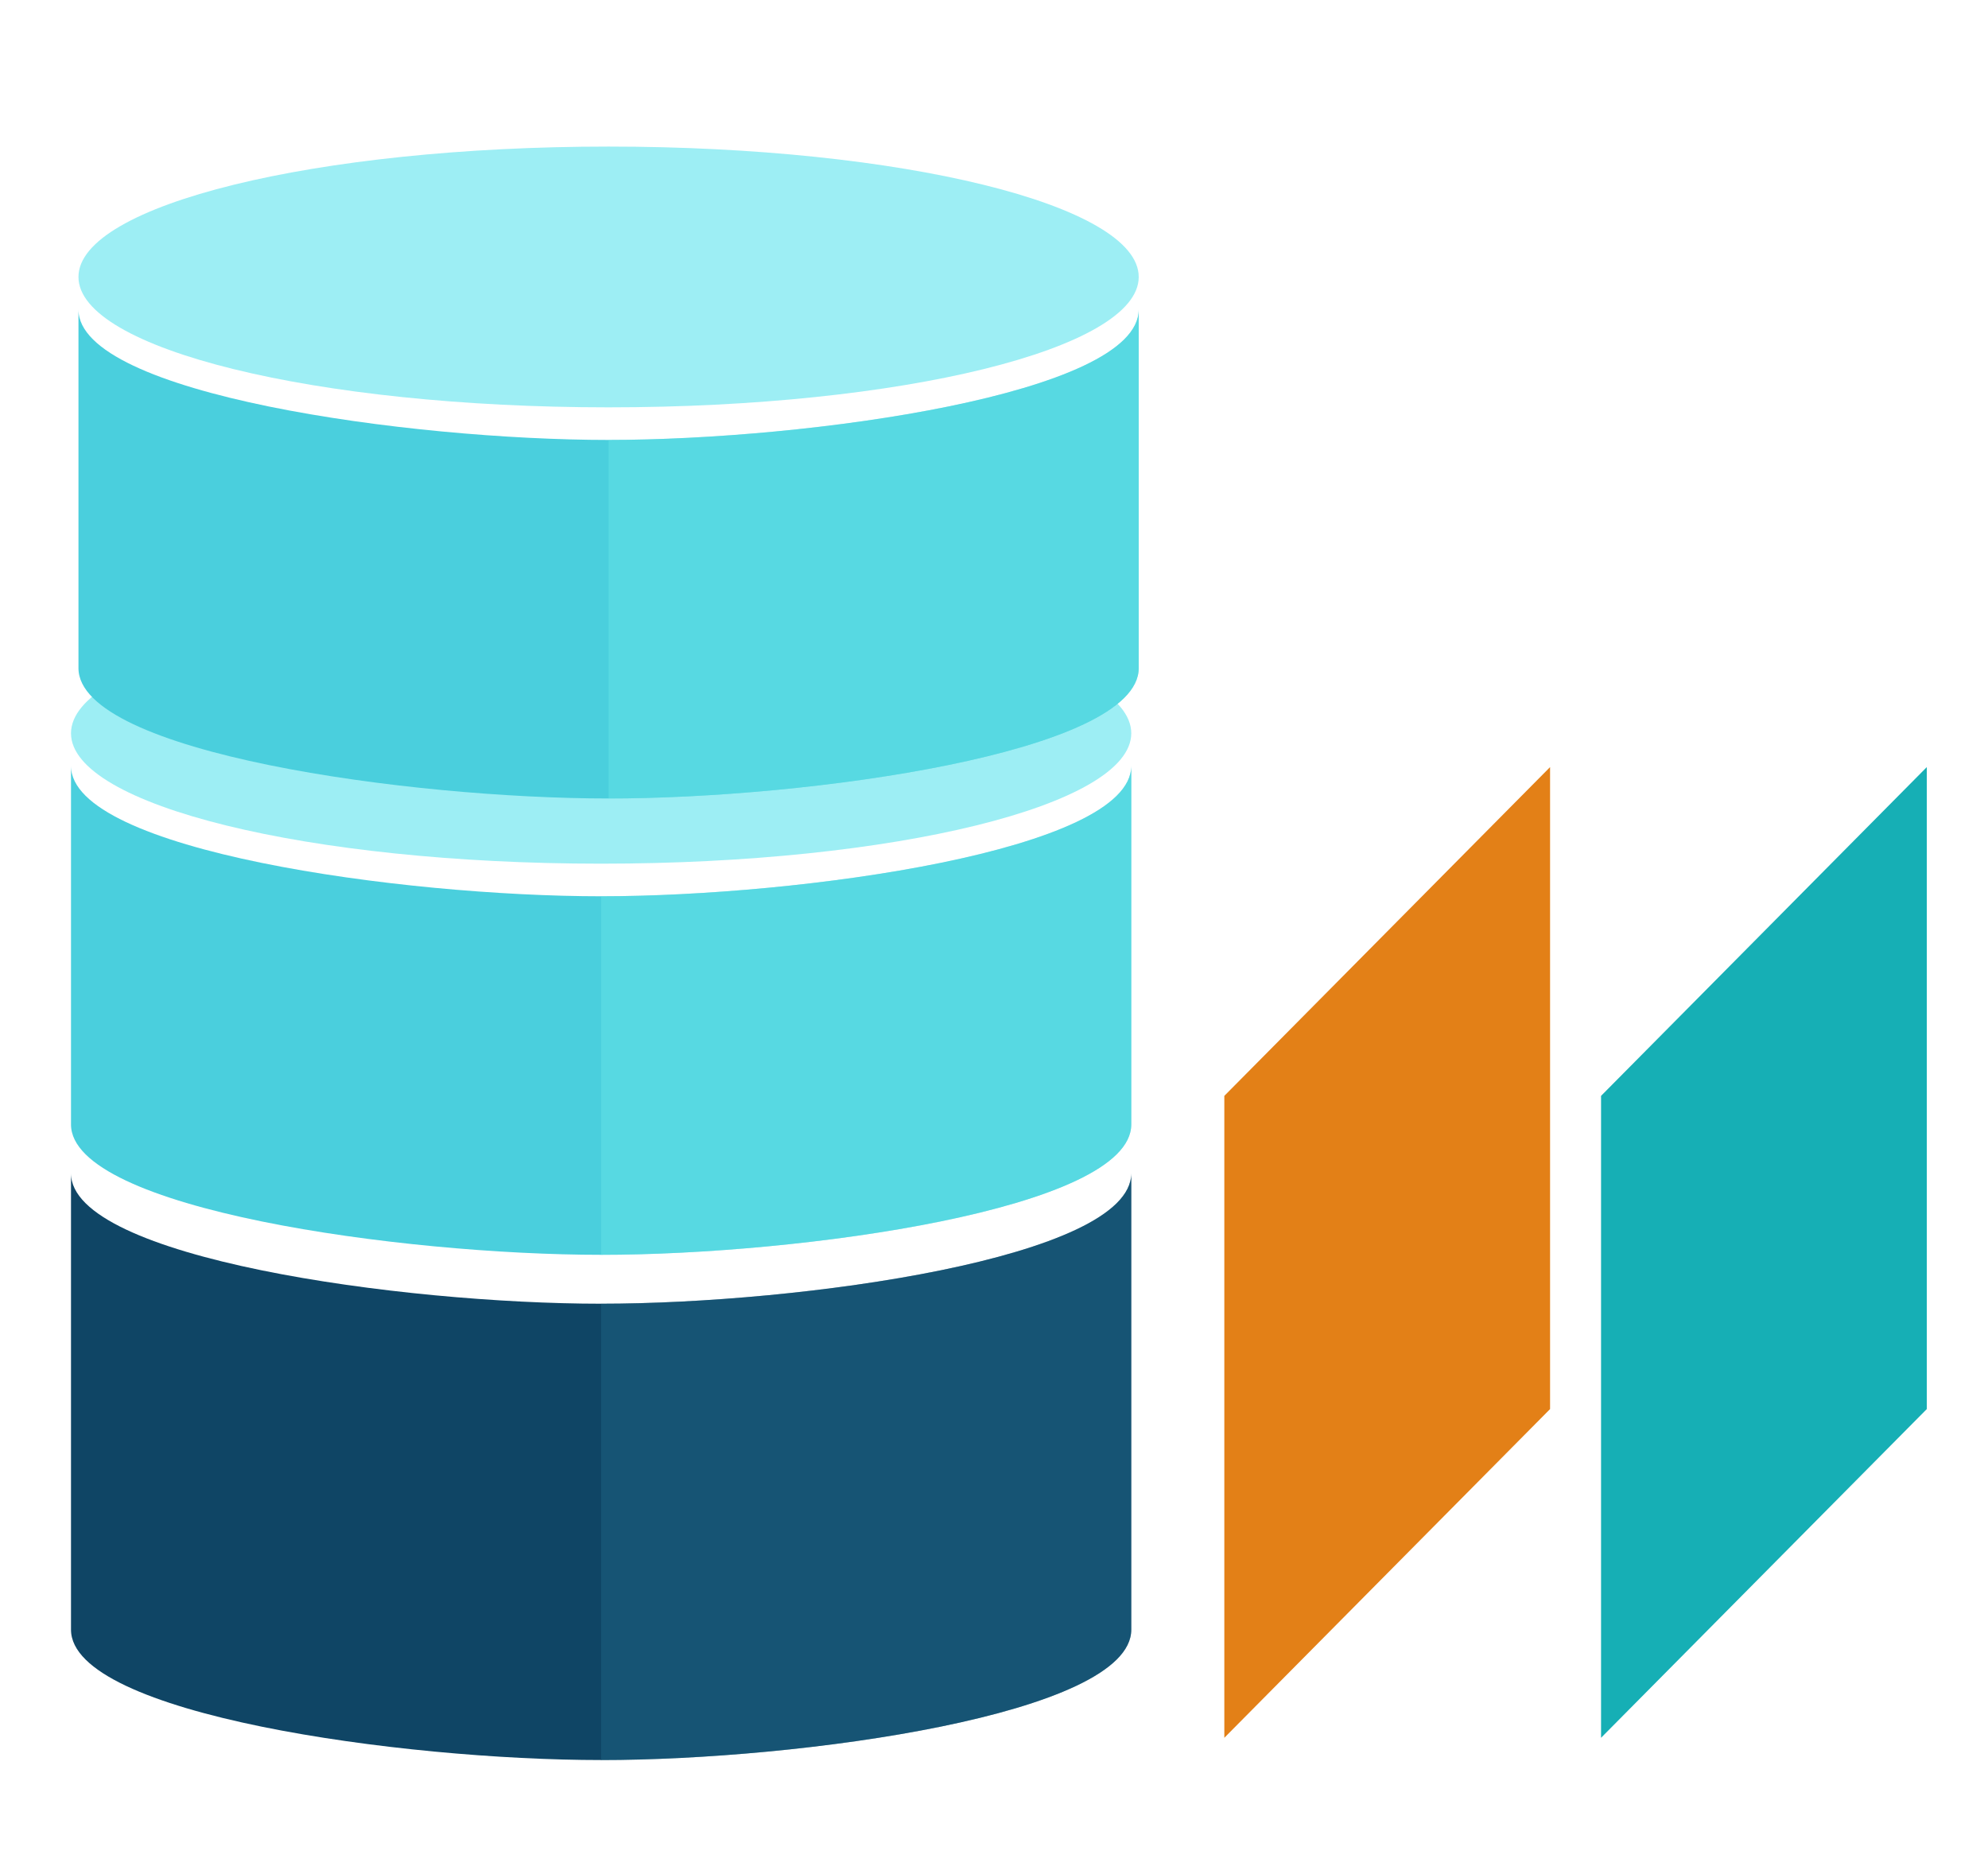
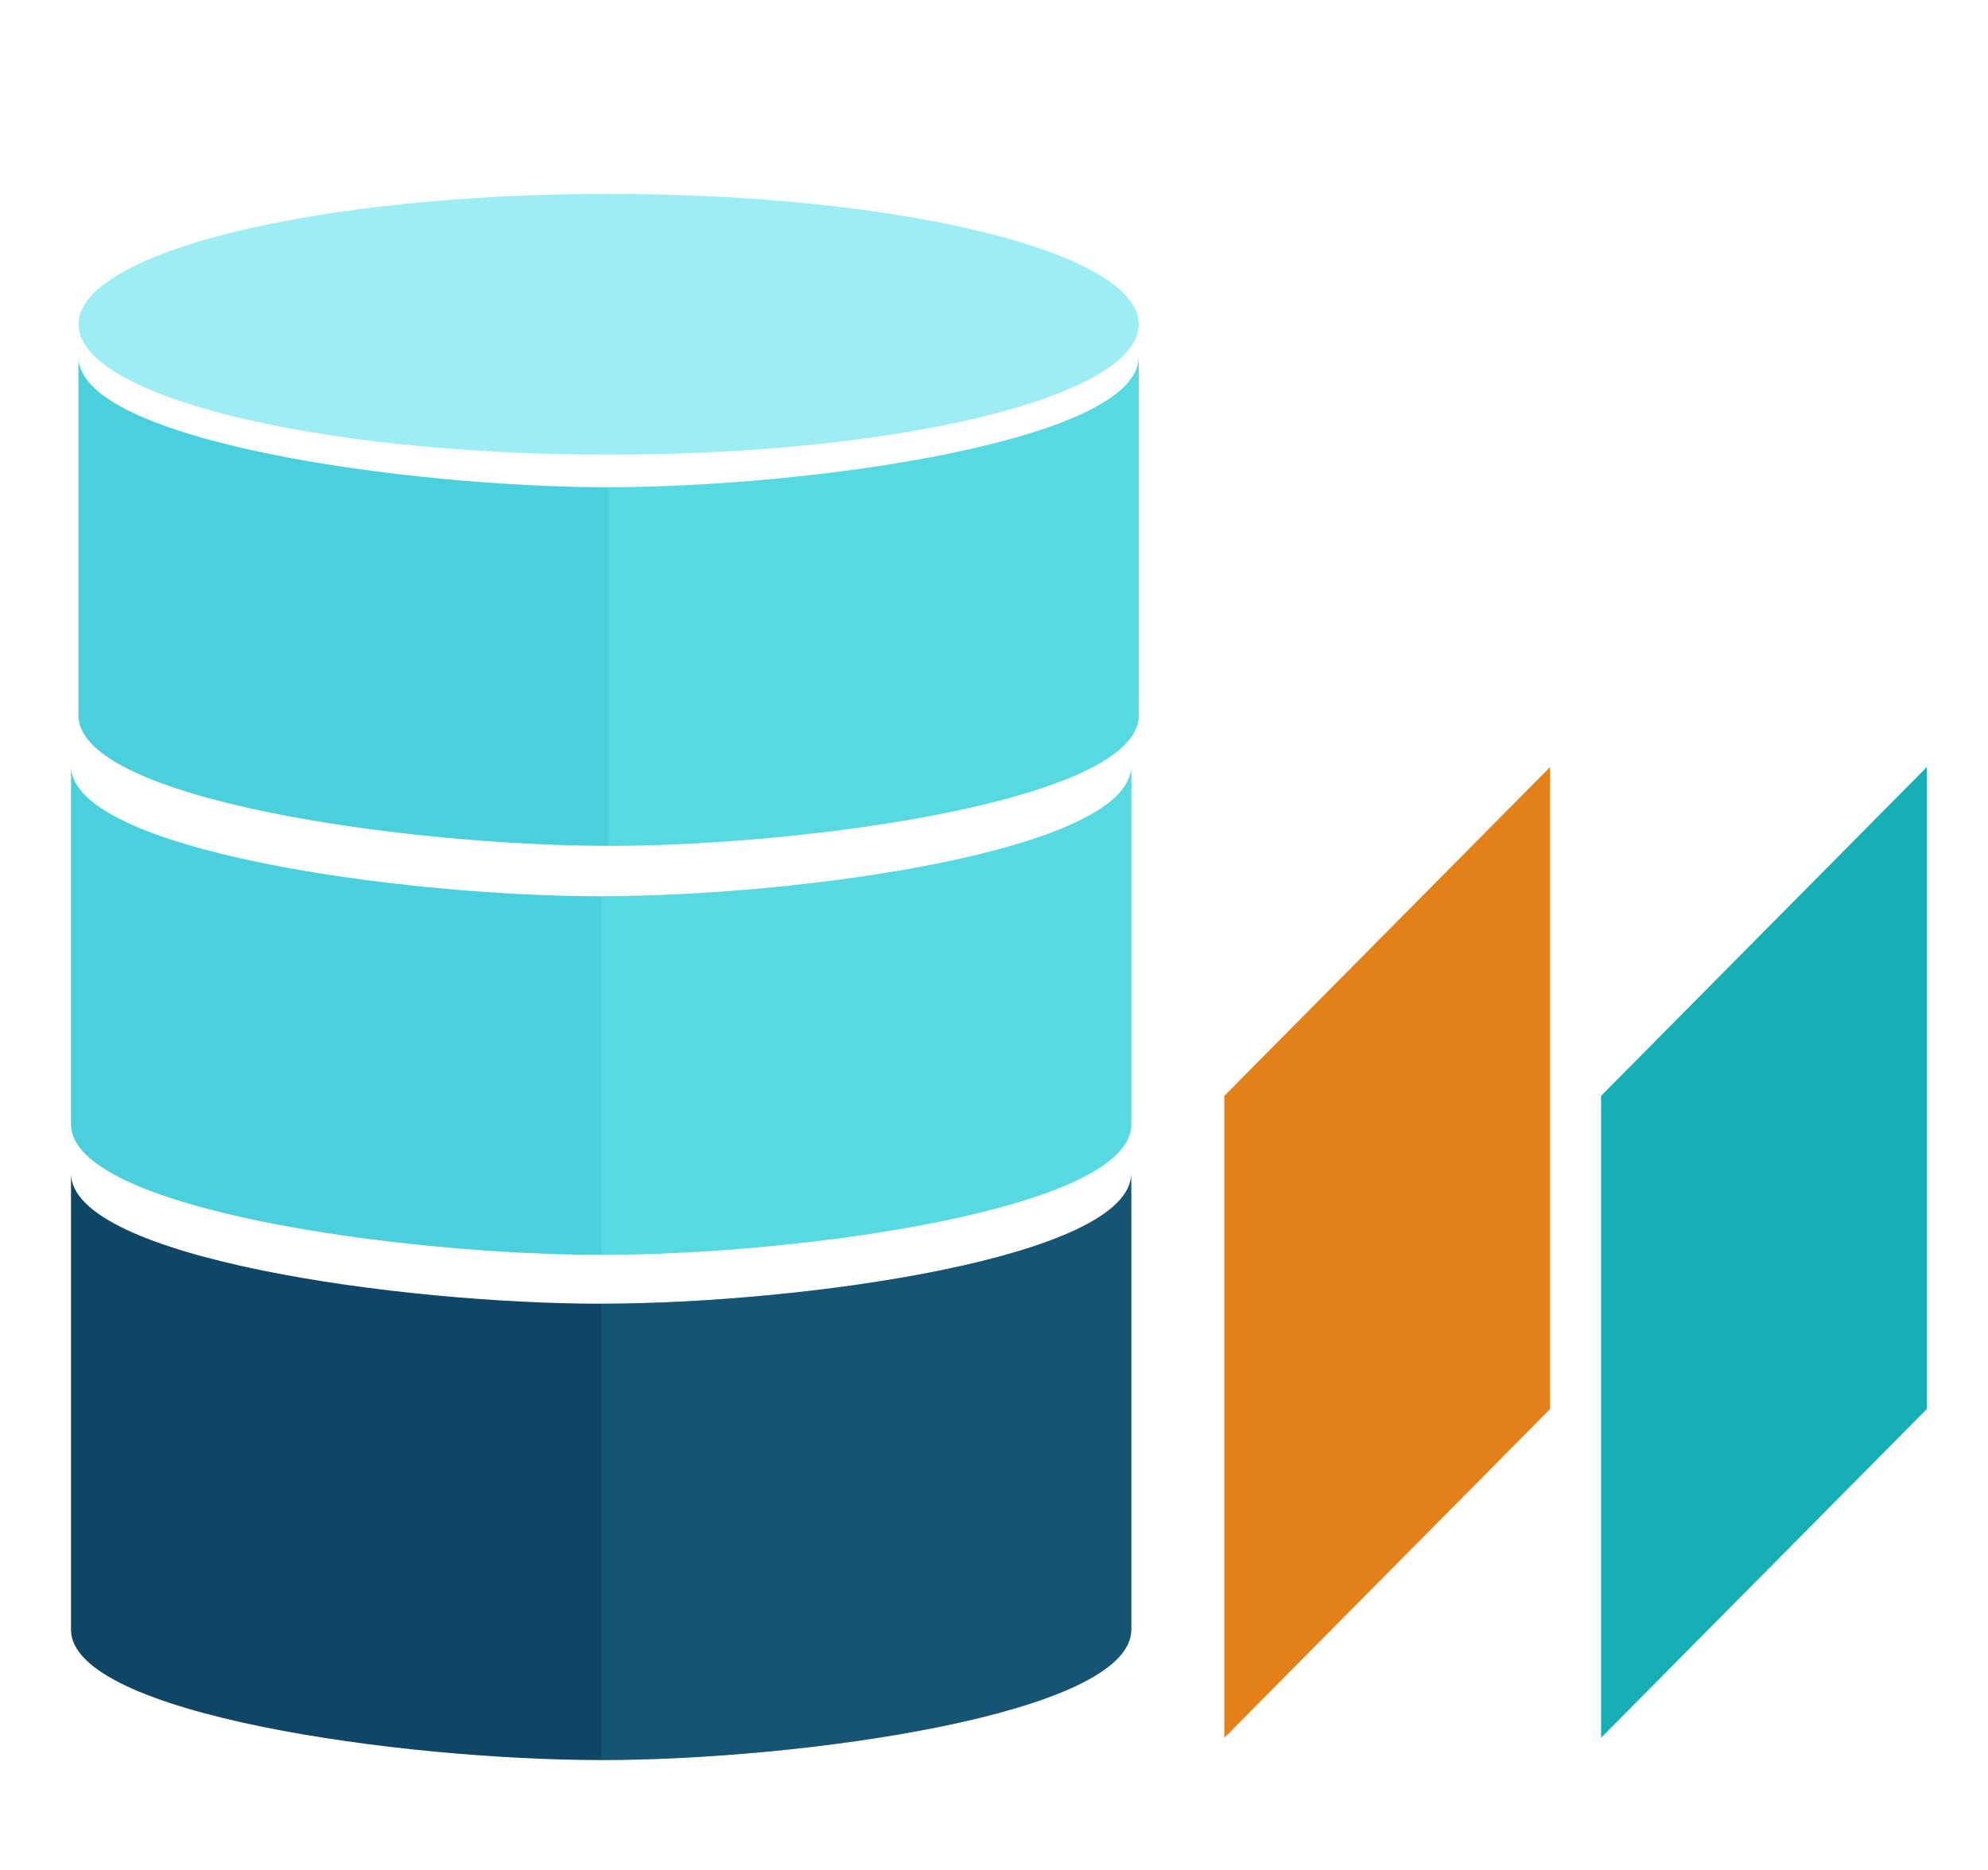
<svg xmlns="http://www.w3.org/2000/svg" version="1.1" x="0px" y="0px" viewBox="50 115 420 395" xml:space="preserve" id="svg6">
  <defs id="defs6" />
  <style type="text/css" id="style1">
	.st0{fill:#216C89;}
	.st1{fill:#4993AA;}
	.st2{fill:#0F4565;}
	.st3{fill:#6BE8E8;}
	.st4{fill:#9DEEF4;}
	.st5{fill:#4ACFDD;}
	.st6{fill:#E38017;}
	.st7{fill:#16AFB5;}
</style>
  <g id="g6">
    <path class="st2" d="m 65,362.928 c 0,0 0,96.425 0,96.425 0,17.907 70,27.55 112,27.55 42,0 112,-9.643 112,-27.55 v -96.425 c 0,17.907 -70,27.55 -112,27.55 -42,0 -112,-9.643 -112,-27.55 z" id="path1" style="stroke-width:0.83" />
    <path class="st0" d="m 177,390.478 c 42,0 112,-9.643 112,-27.55 v 96.425 c 0,17.907 -70,27.55 -112,27.55 z" opacity="0.4" id="path2" style="stroke-width:0.83" />
    <path class="st5" d="m 65,276.834 c 0,0 0,75.762 0,75.762 0,17.908 70,27.55 112,27.55 42,0 112,-9.643 112,-27.55 v -75.762 c 0,17.907 -70,27.55 -112,27.55 -42,0 -112,-9.643 -112,-27.55 z" id="path3" style="stroke-width:0.83" />
    <path class="st3" d="m 177,304.384 c 42,0 112,-9.643 112,-27.55 v 75.762 c 0,17.908 -70,27.55 -112,27.55 z" opacity="0.4" id="path4" style="stroke-width:0.83" />
-     <ellipse class="st4" cx="177" cy="269.947" rx="112" ry="27.55" id="ellipse4" style="stroke-width:0.83" />
-     <path class="st5" d="m 66.576,180.409 c 0,0 0,75.763 0,75.763 0,17.908 70,27.55 112,27.55 42,0 112,-9.642 112,-27.55 v -75.763 c 0,17.907 -70,27.55 -112,27.55 -42,0 -112,-9.643 -112,-27.55 z" id="path3-5" style="fill:#4acfdd;stroke-width:0.83" />
-     <path class="st3" d="m 178.576,207.959 c 42,0 112,-9.643 112,-27.55 v 75.763 c 0,17.908 -70,27.55 -112,27.55 z" opacity="0.4" id="path4-7" style="fill:#6be8e8;stroke-width:0.83" />
-     <ellipse class="st4" cx="178.576" cy="173.522" rx="112" ry="27.55" id="ellipse4-5" style="fill:#9deef4;stroke-width:0.83" />
+     <path class="st5" d="m 66.576,190.409 c 0,0 0,75.763 0,75.763 0,17.908 70,27.55 112,27.55 42,0 112,-9.642 112,-27.55 v -75.763 c 0,17.907 -70,27.55 -112,27.55 -42,0 -112,-9.643 -112,-27.55 z" id="path3-5" style="fill:#4acfdd;stroke-width:0.83" />
+     <path class="st3" d="m 178.576,217.959 c 42,0 112,-9.643 112,-27.55 v 75.763 c 0,17.908 -70,27.55 -112,27.55 z" opacity="0.4" id="path4-7" style="fill:#6be8e8;stroke-width:0.83" />
+     <ellipse class="st4" cx="178.576" cy="183.522" rx="112" ry="27.55" id="ellipse4-5" style="fill:#9deef4;stroke-width:0.83" />
    <polygon class="st6" points="377.48,412.74 308.66,482.2 308.66,346.56 377.48,277.09" id="polygon5" />
    <polygon class="st7" points="457.07,412.74 388.25,482.2 388.25,346.56 457.07,277.09" id="polygon6" />
  </g>
</svg>
